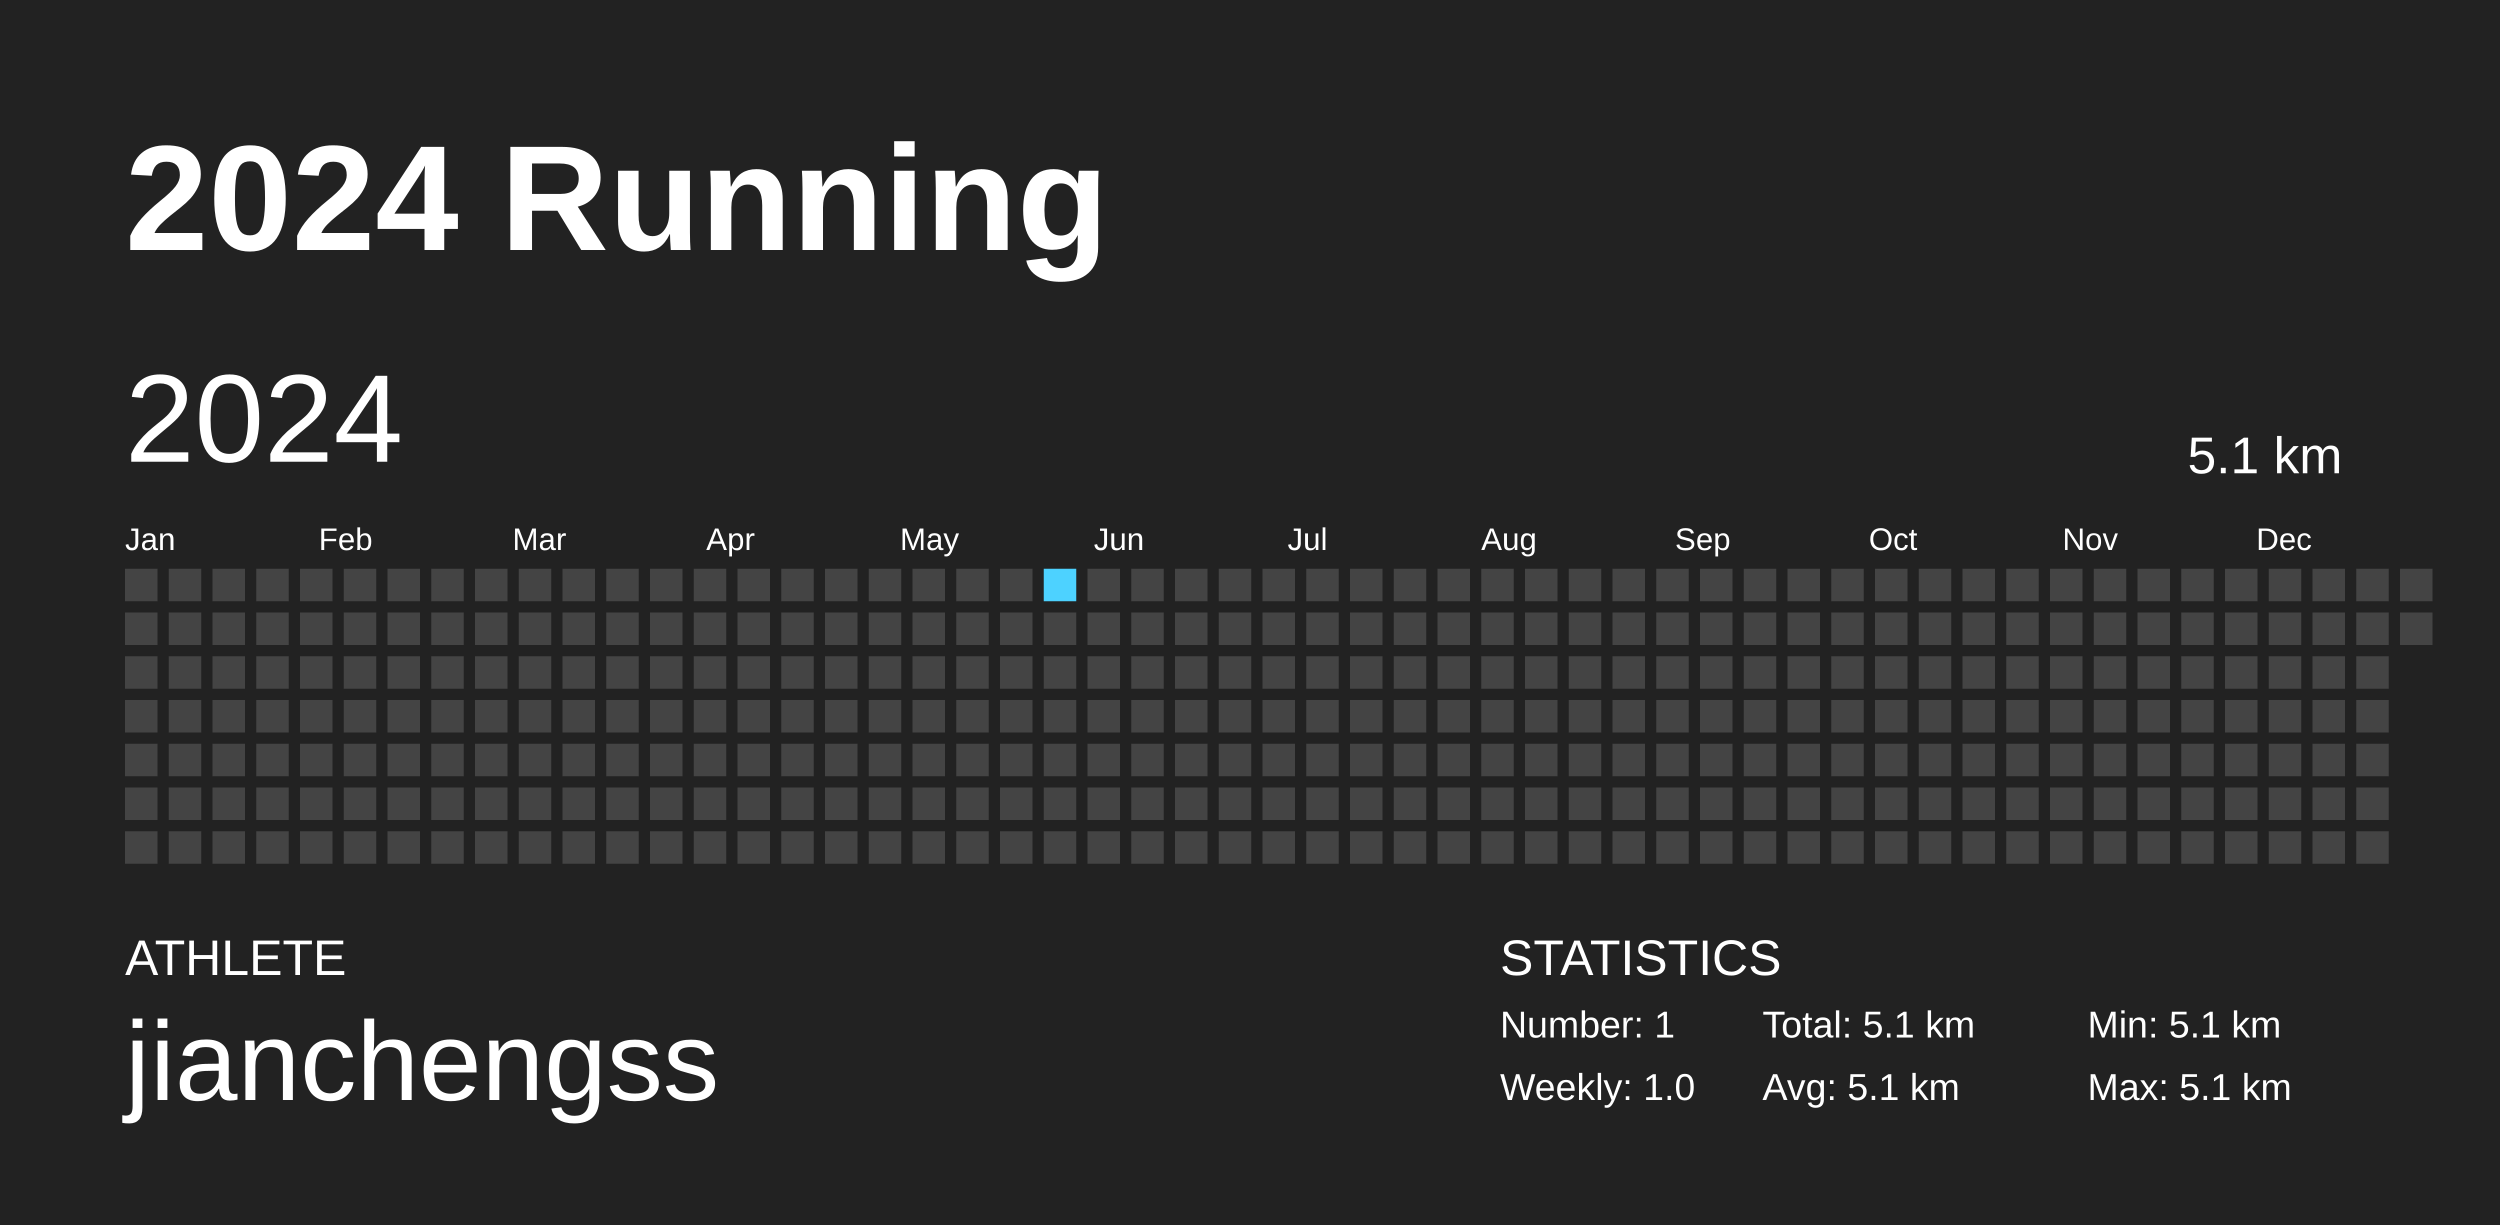
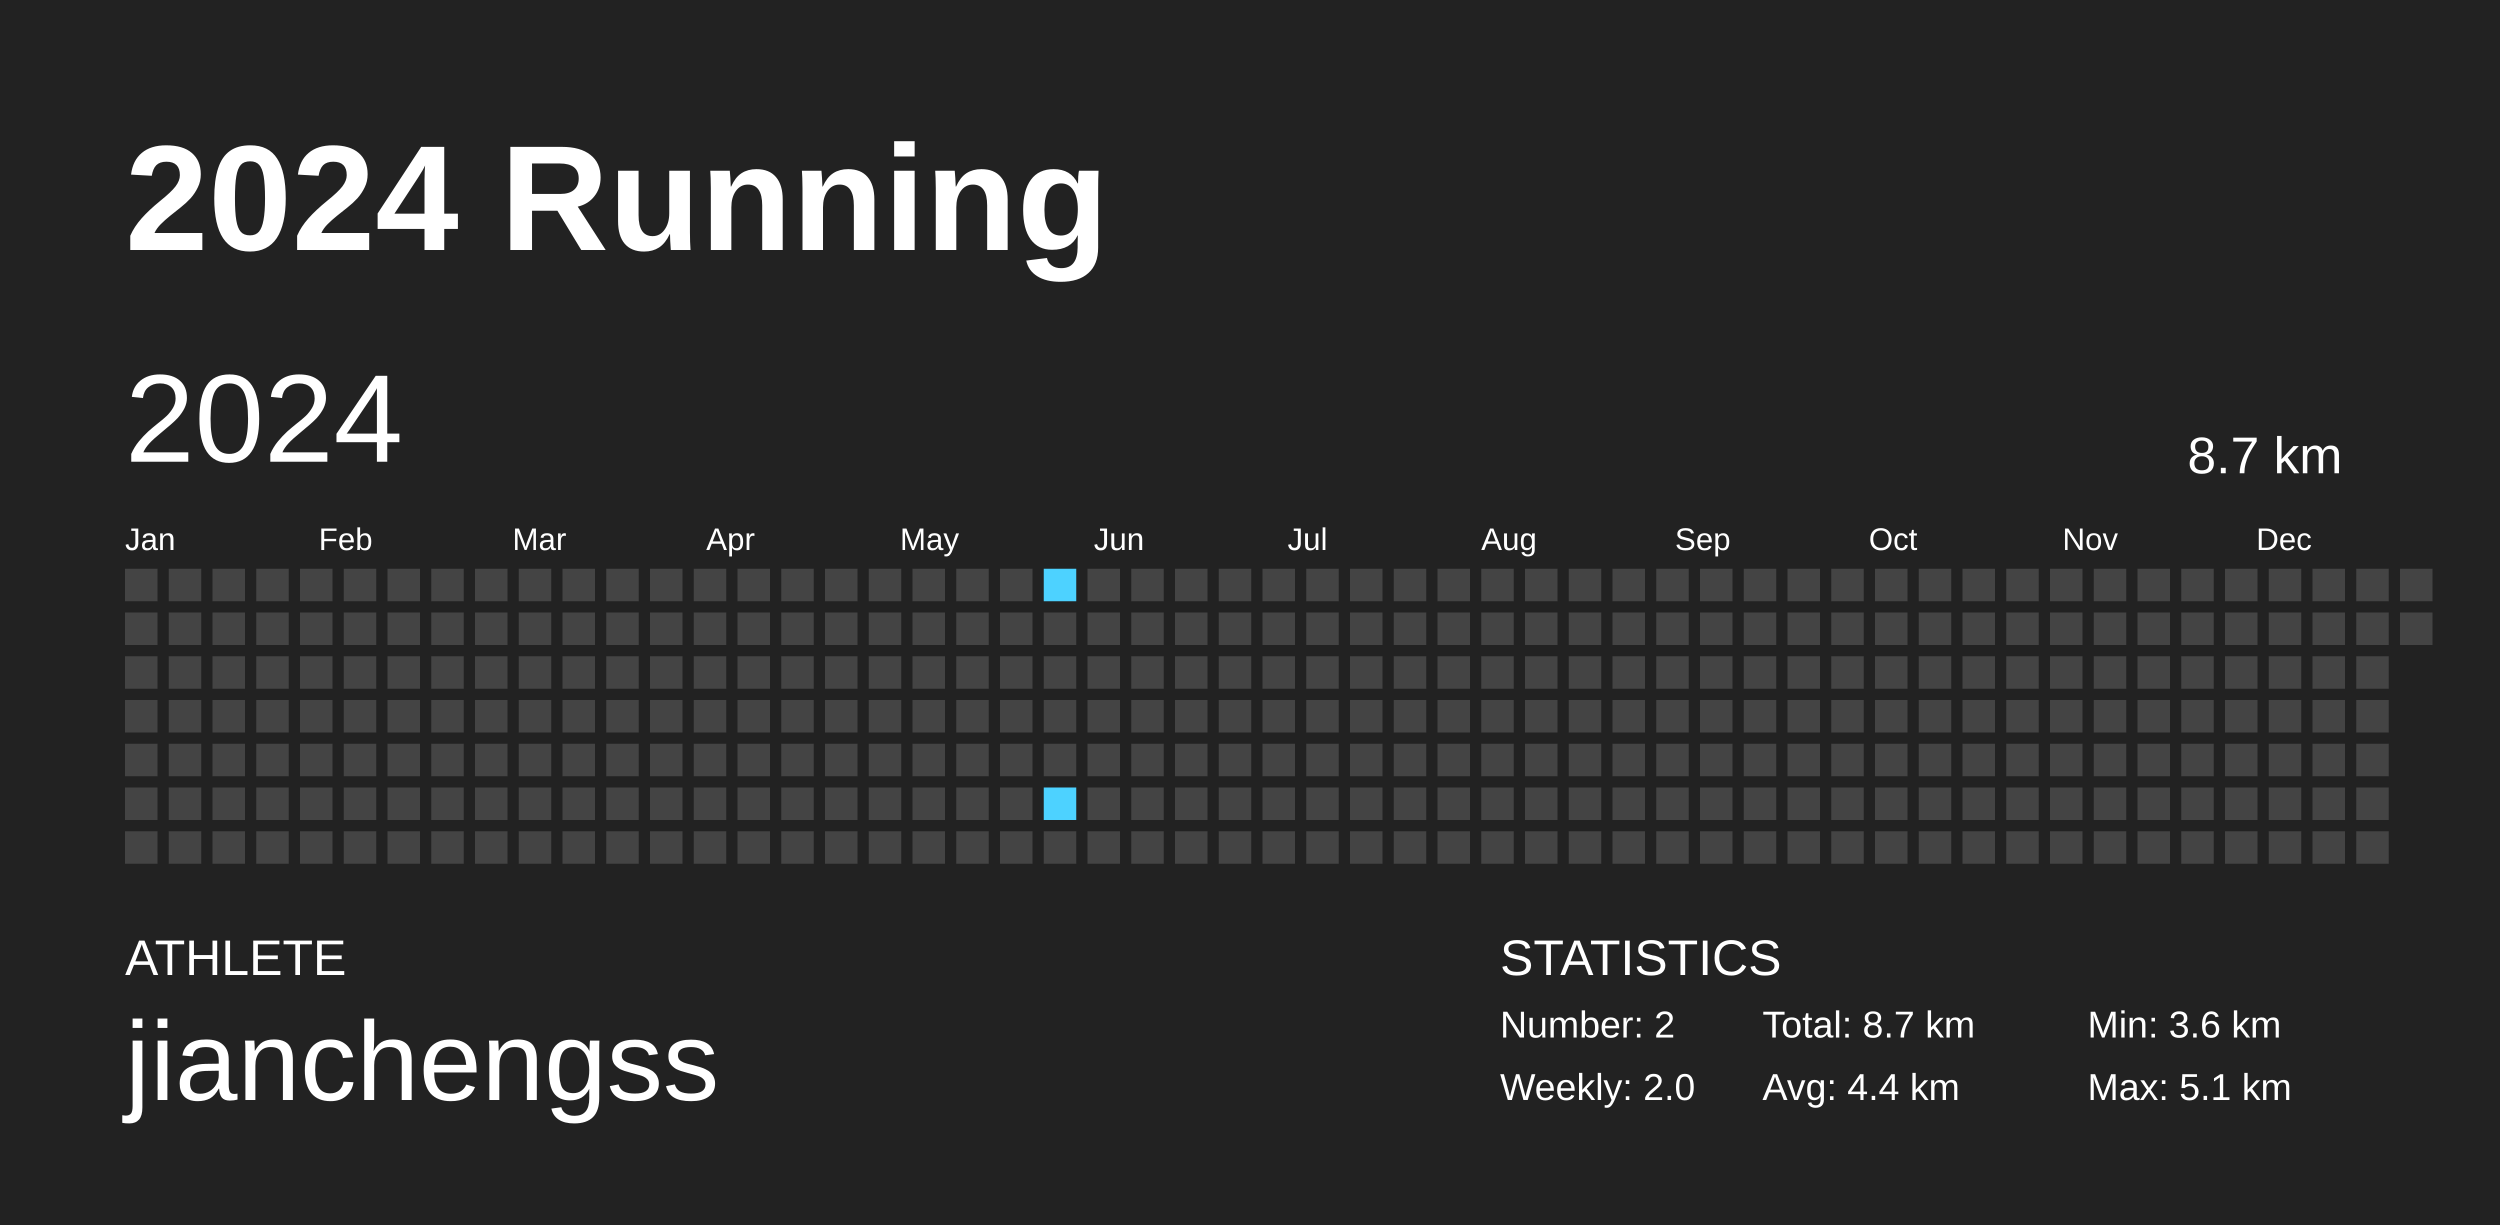
<svg xmlns="http://www.w3.org/2000/svg" baseProfile="full" height="98mm" version="1.1" viewBox="0,0,200,98" width="200mm">
  <defs />
  <rect fill="#222222" height="98" width="200" x="0" y="0" />
  <text fill="#FFFFFF" style="font-size:12px; font-family:Arial; font-weight:bold;" x="10" y="20">2024 Running</text>
  <text fill="#FFFFFF" style="font-size:4px; font-family:Arial" x="10" y="78">ATHLETE</text>
  <text fill="#FFFFFF" style="font-size:9px; font-family:Arial" x="10" y="88">jianchengss</text>
  <text fill="#FFFFFF" style="font-size:4px; font-family:Arial" x="120" y="78">STATISTICS</text>
-   <text fill="#FFFFFF" style="font-size:3px; font-family:Arial" x="120" y="83">Number: 1</text>
-   <text fill="#FFFFFF" style="font-size:3px; font-family:Arial" x="120" y="88">Weekly: 1.0</text>
-   <text fill="#FFFFFF" style="font-size:3px; font-family:Arial" x="141" y="83">Total: 5.1 km</text>
-   <text fill="#FFFFFF" style="font-size:3px; font-family:Arial" x="141" y="88">Avg: 5.1 km</text>
-   <text fill="#FFFFFF" style="font-size:3px; font-family:Arial" x="167" y="83">Min: 5.1 km</text>
+   <text fill="#FFFFFF" style="font-size:3px; font-family:Arial" x="120" y="83">Number: 2</text>
+   <text fill="#FFFFFF" style="font-size:3px; font-family:Arial" x="120" y="88">Weekly: 2.0</text>
+   <text fill="#FFFFFF" style="font-size:3px; font-family:Arial" x="141" y="83">Total: 8.7 km</text>
+   <text fill="#FFFFFF" style="font-size:3px; font-family:Arial" x="141" y="88">Avg: 4.4 km</text>
+   <text fill="#FFFFFF" style="font-size:3px; font-family:Arial" x="167" y="83">Min: 3.6 km</text>
  <text fill="#FFFFFF" style="font-size:3px; font-family:Arial" x="167" y="88">Max: 5.1 km</text>
  <text dominant-baseline="hanging" fill="#FFFFFF" style="font-size:10.0px; font-family:Arial;" x="10" y="30">2024</text>
-   <text dominant-baseline="hanging" fill="#FFFFFF" style="font-size:4.125px; font-family:Arial;" x="175" y="35">5.1 km</text>
+   <text dominant-baseline="hanging" fill="#FFFFFF" style="font-size:4.125px; font-family:Arial;" x="175" y="35">8.7 km</text>
  <text fill="#FFFFFF" style="font-size:2.5px; font-family:Arial" x="10.0" y="44">Jan</text>
  <text fill="#FFFFFF" style="font-size:2.5px; font-family:Arial" x="25.5" y="44">Feb</text>
  <text fill="#FFFFFF" style="font-size:2.5px; font-family:Arial" x="41.0" y="44">Mar</text>
  <text fill="#FFFFFF" style="font-size:2.5px; font-family:Arial" x="56.5" y="44">Apr</text>
  <text fill="#FFFFFF" style="font-size:2.5px; font-family:Arial" x="72.0" y="44">May</text>
  <text fill="#FFFFFF" style="font-size:2.5px; font-family:Arial" x="87.5" y="44">Jun</text>
  <text fill="#FFFFFF" style="font-size:2.5px; font-family:Arial" x="103.0" y="44">Jul</text>
  <text fill="#FFFFFF" style="font-size:2.5px; font-family:Arial" x="118.5" y="44">Aug</text>
  <text fill="#FFFFFF" style="font-size:2.5px; font-family:Arial" x="134.0" y="44">Sep</text>
  <text fill="#FFFFFF" style="font-size:2.5px; font-family:Arial" x="149.5" y="44">Oct</text>
  <text fill="#FFFFFF" style="font-size:2.5px; font-family:Arial" x="165.0" y="44">Nov</text>
  <text fill="#FFFFFF" style="font-size:2.5px; font-family:Arial" x="180.5" y="44">Dec</text>
  <rect fill="#444444" height="2.6" width="2.6" x="10.0" y="45.5" />
  <rect fill="#444444" height="2.6" width="2.6" x="10.0" y="49.0" />
  <rect fill="#444444" height="2.6" width="2.6" x="10.0" y="52.5" />
  <rect fill="#444444" height="2.6" width="2.6" x="10.0" y="56.0" />
  <rect fill="#444444" height="2.6" width="2.6" x="10.0" y="59.5" />
  <rect fill="#444444" height="2.6" width="2.6" x="10.0" y="63.0" />
  <rect fill="#444444" height="2.6" width="2.6" x="10.0" y="66.5" />
  <rect fill="#444444" height="2.6" width="2.6" x="13.5" y="45.5" />
  <rect fill="#444444" height="2.6" width="2.6" x="13.5" y="49.0" />
  <rect fill="#444444" height="2.6" width="2.6" x="13.5" y="52.5" />
  <rect fill="#444444" height="2.6" width="2.6" x="13.5" y="56.0" />
  <rect fill="#444444" height="2.6" width="2.6" x="13.5" y="59.5" />
  <rect fill="#444444" height="2.6" width="2.6" x="13.5" y="63.0" />
  <rect fill="#444444" height="2.6" width="2.6" x="13.5" y="66.5" />
  <rect fill="#444444" height="2.6" width="2.6" x="17.0" y="45.5" />
  <rect fill="#444444" height="2.6" width="2.6" x="17.0" y="49.0" />
  <rect fill="#444444" height="2.6" width="2.6" x="17.0" y="52.5" />
  <rect fill="#444444" height="2.6" width="2.6" x="17.0" y="56.0" />
  <rect fill="#444444" height="2.6" width="2.6" x="17.0" y="59.5" />
  <rect fill="#444444" height="2.6" width="2.6" x="17.0" y="63.0" />
  <rect fill="#444444" height="2.6" width="2.6" x="17.0" y="66.5" />
  <rect fill="#444444" height="2.6" width="2.6" x="20.5" y="45.5" />
  <rect fill="#444444" height="2.6" width="2.6" x="20.5" y="49.0" />
  <rect fill="#444444" height="2.6" width="2.6" x="20.5" y="52.5" />
  <rect fill="#444444" height="2.6" width="2.6" x="20.5" y="56.0" />
  <rect fill="#444444" height="2.6" width="2.6" x="20.5" y="59.5" />
  <rect fill="#444444" height="2.6" width="2.6" x="20.5" y="63.0" />
  <rect fill="#444444" height="2.6" width="2.6" x="20.5" y="66.5" />
  <rect fill="#444444" height="2.6" width="2.6" x="24.0" y="45.5" />
  <rect fill="#444444" height="2.6" width="2.6" x="24.0" y="49.0" />
  <rect fill="#444444" height="2.6" width="2.6" x="24.0" y="52.5" />
  <rect fill="#444444" height="2.6" width="2.6" x="24.0" y="56.0" />
  <rect fill="#444444" height="2.6" width="2.6" x="24.0" y="59.5" />
  <rect fill="#444444" height="2.6" width="2.6" x="24.0" y="63.0" />
  <rect fill="#444444" height="2.6" width="2.6" x="24.0" y="66.5" />
  <rect fill="#444444" height="2.6" width="2.6" x="27.5" y="45.5" />
  <rect fill="#444444" height="2.6" width="2.6" x="27.5" y="49.0" />
  <rect fill="#444444" height="2.6" width="2.6" x="27.5" y="52.5" />
  <rect fill="#444444" height="2.6" width="2.6" x="27.5" y="56.0" />
  <rect fill="#444444" height="2.6" width="2.6" x="27.5" y="59.5" />
  <rect fill="#444444" height="2.6" width="2.6" x="27.5" y="63.0" />
  <rect fill="#444444" height="2.6" width="2.6" x="27.5" y="66.5" />
  <rect fill="#444444" height="2.6" width="2.6" x="31.0" y="45.5" />
  <rect fill="#444444" height="2.6" width="2.6" x="31.0" y="49.0" />
  <rect fill="#444444" height="2.6" width="2.6" x="31.0" y="52.5" />
  <rect fill="#444444" height="2.6" width="2.6" x="31.0" y="56.0" />
  <rect fill="#444444" height="2.6" width="2.6" x="31.0" y="59.5" />
  <rect fill="#444444" height="2.6" width="2.6" x="31.0" y="63.0" />
  <rect fill="#444444" height="2.6" width="2.6" x="31.0" y="66.5" />
  <rect fill="#444444" height="2.6" width="2.6" x="34.5" y="45.5" />
  <rect fill="#444444" height="2.6" width="2.6" x="34.5" y="49.0" />
  <rect fill="#444444" height="2.6" width="2.6" x="34.5" y="52.5" />
  <rect fill="#444444" height="2.6" width="2.6" x="34.5" y="56.0" />
  <rect fill="#444444" height="2.6" width="2.6" x="34.5" y="59.5" />
  <rect fill="#444444" height="2.6" width="2.6" x="34.5" y="63.0" />
  <rect fill="#444444" height="2.6" width="2.6" x="34.5" y="66.5" />
  <rect fill="#444444" height="2.6" width="2.6" x="38.0" y="45.5" />
  <rect fill="#444444" height="2.6" width="2.6" x="38.0" y="49.0" />
  <rect fill="#444444" height="2.6" width="2.6" x="38.0" y="52.5" />
  <rect fill="#444444" height="2.6" width="2.6" x="38.0" y="56.0" />
  <rect fill="#444444" height="2.6" width="2.6" x="38.0" y="59.5" />
  <rect fill="#444444" height="2.6" width="2.6" x="38.0" y="63.0" />
  <rect fill="#444444" height="2.6" width="2.6" x="38.0" y="66.5" />
  <rect fill="#444444" height="2.6" width="2.6" x="41.5" y="45.5" />
  <rect fill="#444444" height="2.6" width="2.6" x="41.5" y="49.0" />
  <rect fill="#444444" height="2.6" width="2.6" x="41.5" y="52.5" />
  <rect fill="#444444" height="2.6" width="2.6" x="41.5" y="56.0" />
  <rect fill="#444444" height="2.6" width="2.6" x="41.5" y="59.5" />
  <rect fill="#444444" height="2.6" width="2.6" x="41.5" y="63.0" />
  <rect fill="#444444" height="2.6" width="2.6" x="41.5" y="66.5" />
  <rect fill="#444444" height="2.6" width="2.6" x="45.0" y="45.5" />
  <rect fill="#444444" height="2.6" width="2.6" x="45.0" y="49.0" />
  <rect fill="#444444" height="2.6" width="2.6" x="45.0" y="52.5" />
  <rect fill="#444444" height="2.6" width="2.6" x="45.0" y="56.0" />
  <rect fill="#444444" height="2.6" width="2.6" x="45.0" y="59.5" />
  <rect fill="#444444" height="2.6" width="2.6" x="45.0" y="63.0" />
  <rect fill="#444444" height="2.6" width="2.6" x="45.0" y="66.5" />
  <rect fill="#444444" height="2.6" width="2.6" x="48.5" y="45.5" />
  <rect fill="#444444" height="2.6" width="2.6" x="48.5" y="49.0" />
  <rect fill="#444444" height="2.6" width="2.6" x="48.5" y="52.5" />
  <rect fill="#444444" height="2.6" width="2.6" x="48.5" y="56.0" />
  <rect fill="#444444" height="2.6" width="2.6" x="48.5" y="59.5" />
  <rect fill="#444444" height="2.6" width="2.6" x="48.5" y="63.0" />
  <rect fill="#444444" height="2.6" width="2.6" x="48.5" y="66.5" />
  <rect fill="#444444" height="2.6" width="2.6" x="52.0" y="45.5" />
  <rect fill="#444444" height="2.6" width="2.6" x="52.0" y="49.0" />
  <rect fill="#444444" height="2.6" width="2.6" x="52.0" y="52.5" />
  <rect fill="#444444" height="2.6" width="2.6" x="52.0" y="56.0" />
  <rect fill="#444444" height="2.6" width="2.6" x="52.0" y="59.5" />
  <rect fill="#444444" height="2.6" width="2.6" x="52.0" y="63.0" />
  <rect fill="#444444" height="2.6" width="2.6" x="52.0" y="66.5" />
  <rect fill="#444444" height="2.6" width="2.6" x="55.5" y="45.5" />
  <rect fill="#444444" height="2.6" width="2.6" x="55.5" y="49.0" />
  <rect fill="#444444" height="2.6" width="2.6" x="55.5" y="52.5" />
  <rect fill="#444444" height="2.6" width="2.6" x="55.5" y="56.0" />
  <rect fill="#444444" height="2.6" width="2.6" x="55.5" y="59.5" />
  <rect fill="#444444" height="2.6" width="2.6" x="55.5" y="63.0" />
  <rect fill="#444444" height="2.6" width="2.6" x="55.5" y="66.5" />
  <rect fill="#444444" height="2.6" width="2.6" x="59.0" y="45.5" />
  <rect fill="#444444" height="2.6" width="2.6" x="59.0" y="49.0" />
  <rect fill="#444444" height="2.6" width="2.6" x="59.0" y="52.5" />
  <rect fill="#444444" height="2.6" width="2.6" x="59.0" y="56.0" />
  <rect fill="#444444" height="2.6" width="2.6" x="59.0" y="59.5" />
  <rect fill="#444444" height="2.6" width="2.6" x="59.0" y="63.0" />
  <rect fill="#444444" height="2.6" width="2.6" x="59.0" y="66.5" />
  <rect fill="#444444" height="2.6" width="2.6" x="62.5" y="45.5" />
  <rect fill="#444444" height="2.6" width="2.6" x="62.5" y="49.0" />
  <rect fill="#444444" height="2.6" width="2.6" x="62.5" y="52.5" />
  <rect fill="#444444" height="2.6" width="2.6" x="62.5" y="56.0" />
  <rect fill="#444444" height="2.6" width="2.6" x="62.5" y="59.5" />
  <rect fill="#444444" height="2.6" width="2.6" x="62.5" y="63.0" />
  <rect fill="#444444" height="2.6" width="2.6" x="62.5" y="66.5" />
  <rect fill="#444444" height="2.6" width="2.6" x="66.0" y="45.5" />
  <rect fill="#444444" height="2.6" width="2.6" x="66.0" y="49.0" />
  <rect fill="#444444" height="2.6" width="2.6" x="66.0" y="52.5" />
  <rect fill="#444444" height="2.6" width="2.6" x="66.0" y="56.0" />
  <rect fill="#444444" height="2.6" width="2.6" x="66.0" y="59.5" />
  <rect fill="#444444" height="2.6" width="2.6" x="66.0" y="63.0" />
  <rect fill="#444444" height="2.6" width="2.6" x="66.0" y="66.5" />
  <rect fill="#444444" height="2.6" width="2.6" x="69.5" y="45.5" />
  <rect fill="#444444" height="2.6" width="2.6" x="69.5" y="49.0" />
  <rect fill="#444444" height="2.6" width="2.6" x="69.5" y="52.5" />
  <rect fill="#444444" height="2.6" width="2.6" x="69.5" y="56.0" />
  <rect fill="#444444" height="2.6" width="2.6" x="69.5" y="59.5" />
  <rect fill="#444444" height="2.6" width="2.6" x="69.5" y="63.0" />
  <rect fill="#444444" height="2.6" width="2.6" x="69.5" y="66.5" />
  <rect fill="#444444" height="2.6" width="2.6" x="73.0" y="45.5" />
  <rect fill="#444444" height="2.6" width="2.6" x="73.0" y="49.0" />
  <rect fill="#444444" height="2.6" width="2.6" x="73.0" y="52.5" />
  <rect fill="#444444" height="2.6" width="2.6" x="73.0" y="56.0" />
  <rect fill="#444444" height="2.6" width="2.6" x="73.0" y="59.5" />
  <rect fill="#444444" height="2.6" width="2.6" x="73.0" y="63.0" />
  <rect fill="#444444" height="2.6" width="2.6" x="73.0" y="66.5" />
  <rect fill="#444444" height="2.6" width="2.6" x="76.5" y="45.5" />
  <rect fill="#444444" height="2.6" width="2.6" x="76.5" y="49.0" />
  <rect fill="#444444" height="2.6" width="2.6" x="76.5" y="52.5" />
  <rect fill="#444444" height="2.6" width="2.6" x="76.5" y="56.0" />
  <rect fill="#444444" height="2.6" width="2.6" x="76.5" y="59.5" />
  <rect fill="#444444" height="2.6" width="2.6" x="76.5" y="63.0" />
  <rect fill="#444444" height="2.6" width="2.6" x="76.5" y="66.5" />
  <rect fill="#444444" height="2.6" width="2.6" x="80.0" y="45.5" />
  <rect fill="#444444" height="2.6" width="2.6" x="80.0" y="49.0" />
  <rect fill="#444444" height="2.6" width="2.6" x="80.0" y="52.5" />
  <rect fill="#444444" height="2.6" width="2.6" x="80.0" y="56.0" />
  <rect fill="#444444" height="2.6" width="2.6" x="80.0" y="59.5" />
  <rect fill="#444444" height="2.6" width="2.6" x="80.0" y="63.0" />
  <rect fill="#444444" height="2.6" width="2.6" x="80.0" y="66.5" />
-   <rect fill="#4DD2FF" height="2.6" width="2.6" x="83.5" y="45.5" />
+   <rect fill="#4dd2ff" height="2.6" width="2.6" x="83.5" y="45.5" />
  <rect fill="#444444" height="2.6" width="2.6" x="83.5" y="49.0" />
  <rect fill="#444444" height="2.6" width="2.6" x="83.5" y="52.5" />
  <rect fill="#444444" height="2.6" width="2.6" x="83.5" y="56.0" />
  <rect fill="#444444" height="2.6" width="2.6" x="83.5" y="59.5" />
-   <rect fill="#444444" height="2.6" width="2.6" x="83.5" y="63.0" />
+   <rect fill="#4dd2ff" height="2.6" width="2.6" x="83.5" y="63.0" />
  <rect fill="#444444" height="2.6" width="2.6" x="83.5" y="66.5" />
  <rect fill="#444444" height="2.6" width="2.6" x="87.0" y="45.5" />
  <rect fill="#444444" height="2.6" width="2.6" x="87.0" y="49.0" />
  <rect fill="#444444" height="2.6" width="2.6" x="87.0" y="52.5" />
  <rect fill="#444444" height="2.6" width="2.6" x="87.0" y="56.0" />
  <rect fill="#444444" height="2.6" width="2.6" x="87.0" y="59.5" />
  <rect fill="#444444" height="2.6" width="2.6" x="87.0" y="63.0" />
  <rect fill="#444444" height="2.6" width="2.6" x="87.0" y="66.5" />
  <rect fill="#444444" height="2.6" width="2.6" x="90.5" y="45.5" />
  <rect fill="#444444" height="2.6" width="2.6" x="90.5" y="49.0" />
  <rect fill="#444444" height="2.6" width="2.6" x="90.5" y="52.5" />
  <rect fill="#444444" height="2.6" width="2.6" x="90.5" y="56.0" />
  <rect fill="#444444" height="2.6" width="2.6" x="90.5" y="59.5" />
  <rect fill="#444444" height="2.6" width="2.6" x="90.5" y="63.0" />
  <rect fill="#444444" height="2.6" width="2.6" x="90.5" y="66.5" />
  <rect fill="#444444" height="2.6" width="2.6" x="94.0" y="45.5" />
  <rect fill="#444444" height="2.6" width="2.6" x="94.0" y="49.0" />
  <rect fill="#444444" height="2.6" width="2.6" x="94.0" y="52.5" />
  <rect fill="#444444" height="2.6" width="2.6" x="94.0" y="56.0" />
  <rect fill="#444444" height="2.6" width="2.6" x="94.0" y="59.5" />
  <rect fill="#444444" height="2.6" width="2.6" x="94.0" y="63.0" />
  <rect fill="#444444" height="2.6" width="2.6" x="94.0" y="66.5" />
  <rect fill="#444444" height="2.6" width="2.6" x="97.5" y="45.5" />
  <rect fill="#444444" height="2.6" width="2.6" x="97.5" y="49.0" />
  <rect fill="#444444" height="2.6" width="2.6" x="97.5" y="52.5" />
  <rect fill="#444444" height="2.6" width="2.6" x="97.5" y="56.0" />
  <rect fill="#444444" height="2.6" width="2.6" x="97.5" y="59.5" />
  <rect fill="#444444" height="2.6" width="2.6" x="97.5" y="63.0" />
  <rect fill="#444444" height="2.6" width="2.6" x="97.5" y="66.5" />
  <rect fill="#444444" height="2.6" width="2.6" x="101.0" y="45.5" />
  <rect fill="#444444" height="2.6" width="2.6" x="101.0" y="49.0" />
  <rect fill="#444444" height="2.6" width="2.6" x="101.0" y="52.5" />
  <rect fill="#444444" height="2.6" width="2.6" x="101.0" y="56.0" />
  <rect fill="#444444" height="2.6" width="2.6" x="101.0" y="59.5" />
  <rect fill="#444444" height="2.6" width="2.6" x="101.0" y="63.0" />
  <rect fill="#444444" height="2.6" width="2.6" x="101.0" y="66.5" />
  <rect fill="#444444" height="2.6" width="2.6" x="104.5" y="45.5" />
  <rect fill="#444444" height="2.6" width="2.6" x="104.5" y="49.0" />
  <rect fill="#444444" height="2.6" width="2.6" x="104.5" y="52.5" />
  <rect fill="#444444" height="2.6" width="2.6" x="104.5" y="56.0" />
  <rect fill="#444444" height="2.6" width="2.6" x="104.5" y="59.5" />
  <rect fill="#444444" height="2.6" width="2.6" x="104.5" y="63.0" />
  <rect fill="#444444" height="2.6" width="2.6" x="104.5" y="66.5" />
  <rect fill="#444444" height="2.6" width="2.6" x="108.0" y="45.5" />
  <rect fill="#444444" height="2.6" width="2.6" x="108.0" y="49.0" />
  <rect fill="#444444" height="2.6" width="2.6" x="108.0" y="52.5" />
  <rect fill="#444444" height="2.6" width="2.6" x="108.0" y="56.0" />
  <rect fill="#444444" height="2.6" width="2.6" x="108.0" y="59.5" />
  <rect fill="#444444" height="2.6" width="2.6" x="108.0" y="63.0" />
  <rect fill="#444444" height="2.6" width="2.6" x="108.0" y="66.5" />
  <rect fill="#444444" height="2.6" width="2.6" x="111.5" y="45.5" />
  <rect fill="#444444" height="2.6" width="2.6" x="111.5" y="49.0" />
  <rect fill="#444444" height="2.6" width="2.6" x="111.5" y="52.5" />
  <rect fill="#444444" height="2.6" width="2.6" x="111.5" y="56.0" />
  <rect fill="#444444" height="2.6" width="2.6" x="111.5" y="59.5" />
  <rect fill="#444444" height="2.6" width="2.6" x="111.5" y="63.0" />
  <rect fill="#444444" height="2.6" width="2.6" x="111.5" y="66.5" />
  <rect fill="#444444" height="2.6" width="2.6" x="115.0" y="45.5" />
  <rect fill="#444444" height="2.6" width="2.6" x="115.0" y="49.0" />
  <rect fill="#444444" height="2.6" width="2.6" x="115.0" y="52.5" />
  <rect fill="#444444" height="2.6" width="2.6" x="115.0" y="56.0" />
  <rect fill="#444444" height="2.6" width="2.6" x="115.0" y="59.5" />
  <rect fill="#444444" height="2.6" width="2.6" x="115.0" y="63.0" />
  <rect fill="#444444" height="2.6" width="2.6" x="115.0" y="66.5" />
  <rect fill="#444444" height="2.6" width="2.6" x="118.5" y="45.5" />
  <rect fill="#444444" height="2.6" width="2.6" x="118.5" y="49.0" />
  <rect fill="#444444" height="2.6" width="2.6" x="118.5" y="52.5" />
  <rect fill="#444444" height="2.6" width="2.6" x="118.5" y="56.0" />
  <rect fill="#444444" height="2.6" width="2.6" x="118.5" y="59.5" />
  <rect fill="#444444" height="2.6" width="2.6" x="118.5" y="63.0" />
  <rect fill="#444444" height="2.6" width="2.6" x="118.5" y="66.5" />
  <rect fill="#444444" height="2.6" width="2.6" x="122.0" y="45.5" />
  <rect fill="#444444" height="2.6" width="2.6" x="122.0" y="49.0" />
  <rect fill="#444444" height="2.6" width="2.6" x="122.0" y="52.5" />
  <rect fill="#444444" height="2.6" width="2.6" x="122.0" y="56.0" />
  <rect fill="#444444" height="2.6" width="2.6" x="122.0" y="59.5" />
  <rect fill="#444444" height="2.6" width="2.6" x="122.0" y="63.0" />
  <rect fill="#444444" height="2.6" width="2.6" x="122.0" y="66.5" />
  <rect fill="#444444" height="2.6" width="2.6" x="125.5" y="45.5" />
  <rect fill="#444444" height="2.6" width="2.6" x="125.5" y="49.0" />
  <rect fill="#444444" height="2.6" width="2.6" x="125.5" y="52.5" />
  <rect fill="#444444" height="2.6" width="2.6" x="125.5" y="56.0" />
  <rect fill="#444444" height="2.6" width="2.6" x="125.5" y="59.5" />
  <rect fill="#444444" height="2.6" width="2.6" x="125.5" y="63.0" />
  <rect fill="#444444" height="2.6" width="2.6" x="125.5" y="66.5" />
  <rect fill="#444444" height="2.6" width="2.6" x="129.0" y="45.5" />
  <rect fill="#444444" height="2.6" width="2.6" x="129.0" y="49.0" />
  <rect fill="#444444" height="2.6" width="2.6" x="129.0" y="52.5" />
  <rect fill="#444444" height="2.6" width="2.6" x="129.0" y="56.0" />
  <rect fill="#444444" height="2.6" width="2.6" x="129.0" y="59.5" />
  <rect fill="#444444" height="2.6" width="2.6" x="129.0" y="63.0" />
  <rect fill="#444444" height="2.6" width="2.6" x="129.0" y="66.5" />
  <rect fill="#444444" height="2.6" width="2.6" x="132.5" y="45.5" />
  <rect fill="#444444" height="2.6" width="2.6" x="132.5" y="49.0" />
  <rect fill="#444444" height="2.6" width="2.6" x="132.5" y="52.5" />
  <rect fill="#444444" height="2.6" width="2.6" x="132.5" y="56.0" />
  <rect fill="#444444" height="2.6" width="2.6" x="132.5" y="59.5" />
  <rect fill="#444444" height="2.6" width="2.6" x="132.5" y="63.0" />
  <rect fill="#444444" height="2.6" width="2.6" x="132.5" y="66.5" />
  <rect fill="#444444" height="2.6" width="2.6" x="136.0" y="45.5" />
  <rect fill="#444444" height="2.6" width="2.6" x="136.0" y="49.0" />
  <rect fill="#444444" height="2.6" width="2.6" x="136.0" y="52.5" />
  <rect fill="#444444" height="2.6" width="2.6" x="136.0" y="56.0" />
  <rect fill="#444444" height="2.6" width="2.6" x="136.0" y="59.5" />
  <rect fill="#444444" height="2.6" width="2.6" x="136.0" y="63.0" />
  <rect fill="#444444" height="2.6" width="2.6" x="136.0" y="66.5" />
  <rect fill="#444444" height="2.6" width="2.6" x="139.5" y="45.5" />
  <rect fill="#444444" height="2.6" width="2.6" x="139.5" y="49.0" />
  <rect fill="#444444" height="2.6" width="2.6" x="139.5" y="52.5" />
  <rect fill="#444444" height="2.6" width="2.6" x="139.5" y="56.0" />
  <rect fill="#444444" height="2.6" width="2.6" x="139.5" y="59.5" />
  <rect fill="#444444" height="2.6" width="2.6" x="139.5" y="63.0" />
  <rect fill="#444444" height="2.6" width="2.6" x="139.5" y="66.5" />
  <rect fill="#444444" height="2.6" width="2.6" x="143.0" y="45.5" />
  <rect fill="#444444" height="2.6" width="2.6" x="143.0" y="49.0" />
  <rect fill="#444444" height="2.6" width="2.6" x="143.0" y="52.5" />
  <rect fill="#444444" height="2.6" width="2.6" x="143.0" y="56.0" />
  <rect fill="#444444" height="2.6" width="2.6" x="143.0" y="59.5" />
  <rect fill="#444444" height="2.6" width="2.6" x="143.0" y="63.0" />
  <rect fill="#444444" height="2.6" width="2.6" x="143.0" y="66.5" />
  <rect fill="#444444" height="2.6" width="2.6" x="146.5" y="45.5" />
  <rect fill="#444444" height="2.6" width="2.6" x="146.5" y="49.0" />
  <rect fill="#444444" height="2.6" width="2.6" x="146.5" y="52.5" />
  <rect fill="#444444" height="2.6" width="2.6" x="146.5" y="56.0" />
  <rect fill="#444444" height="2.6" width="2.6" x="146.5" y="59.5" />
  <rect fill="#444444" height="2.6" width="2.6" x="146.5" y="63.0" />
  <rect fill="#444444" height="2.6" width="2.6" x="146.5" y="66.5" />
  <rect fill="#444444" height="2.6" width="2.6" x="150.0" y="45.5" />
  <rect fill="#444444" height="2.6" width="2.6" x="150.0" y="49.0" />
  <rect fill="#444444" height="2.6" width="2.6" x="150.0" y="52.5" />
  <rect fill="#444444" height="2.6" width="2.6" x="150.0" y="56.0" />
  <rect fill="#444444" height="2.6" width="2.6" x="150.0" y="59.5" />
  <rect fill="#444444" height="2.6" width="2.6" x="150.0" y="63.0" />
  <rect fill="#444444" height="2.6" width="2.6" x="150.0" y="66.5" />
  <rect fill="#444444" height="2.6" width="2.6" x="153.5" y="45.5" />
  <rect fill="#444444" height="2.6" width="2.6" x="153.5" y="49.0" />
  <rect fill="#444444" height="2.6" width="2.6" x="153.5" y="52.5" />
  <rect fill="#444444" height="2.6" width="2.6" x="153.5" y="56.0" />
  <rect fill="#444444" height="2.6" width="2.6" x="153.5" y="59.5" />
  <rect fill="#444444" height="2.6" width="2.6" x="153.5" y="63.0" />
  <rect fill="#444444" height="2.6" width="2.6" x="153.5" y="66.5" />
  <rect fill="#444444" height="2.6" width="2.6" x="157.0" y="45.5" />
  <rect fill="#444444" height="2.6" width="2.6" x="157.0" y="49.0" />
  <rect fill="#444444" height="2.6" width="2.6" x="157.0" y="52.5" />
  <rect fill="#444444" height="2.6" width="2.6" x="157.0" y="56.0" />
  <rect fill="#444444" height="2.6" width="2.6" x="157.0" y="59.5" />
  <rect fill="#444444" height="2.6" width="2.6" x="157.0" y="63.0" />
  <rect fill="#444444" height="2.6" width="2.6" x="157.0" y="66.5" />
  <rect fill="#444444" height="2.6" width="2.6" x="160.5" y="45.5" />
  <rect fill="#444444" height="2.6" width="2.6" x="160.5" y="49.0" />
  <rect fill="#444444" height="2.6" width="2.6" x="160.5" y="52.5" />
  <rect fill="#444444" height="2.6" width="2.6" x="160.5" y="56.0" />
  <rect fill="#444444" height="2.6" width="2.6" x="160.5" y="59.5" />
  <rect fill="#444444" height="2.6" width="2.6" x="160.5" y="63.0" />
  <rect fill="#444444" height="2.6" width="2.6" x="160.5" y="66.5" />
  <rect fill="#444444" height="2.6" width="2.6" x="164.0" y="45.5" />
  <rect fill="#444444" height="2.6" width="2.6" x="164.0" y="49.0" />
  <rect fill="#444444" height="2.6" width="2.6" x="164.0" y="52.5" />
  <rect fill="#444444" height="2.6" width="2.6" x="164.0" y="56.0" />
  <rect fill="#444444" height="2.6" width="2.6" x="164.0" y="59.5" />
  <rect fill="#444444" height="2.6" width="2.6" x="164.0" y="63.0" />
  <rect fill="#444444" height="2.6" width="2.6" x="164.0" y="66.5" />
  <rect fill="#444444" height="2.6" width="2.6" x="167.5" y="45.5" />
  <rect fill="#444444" height="2.6" width="2.6" x="167.5" y="49.0" />
  <rect fill="#444444" height="2.6" width="2.6" x="167.5" y="52.5" />
  <rect fill="#444444" height="2.6" width="2.6" x="167.5" y="56.0" />
  <rect fill="#444444" height="2.6" width="2.6" x="167.5" y="59.5" />
  <rect fill="#444444" height="2.6" width="2.6" x="167.5" y="63.0" />
  <rect fill="#444444" height="2.6" width="2.6" x="167.5" y="66.5" />
  <rect fill="#444444" height="2.6" width="2.6" x="171.0" y="45.5" />
  <rect fill="#444444" height="2.6" width="2.6" x="171.0" y="49.0" />
  <rect fill="#444444" height="2.6" width="2.6" x="171.0" y="52.5" />
  <rect fill="#444444" height="2.6" width="2.6" x="171.0" y="56.0" />
  <rect fill="#444444" height="2.6" width="2.6" x="171.0" y="59.5" />
  <rect fill="#444444" height="2.6" width="2.6" x="171.0" y="63.0" />
  <rect fill="#444444" height="2.6" width="2.6" x="171.0" y="66.5" />
  <rect fill="#444444" height="2.6" width="2.6" x="174.5" y="45.5" />
  <rect fill="#444444" height="2.6" width="2.6" x="174.5" y="49.0" />
  <rect fill="#444444" height="2.6" width="2.6" x="174.5" y="52.5" />
  <rect fill="#444444" height="2.6" width="2.6" x="174.5" y="56.0" />
  <rect fill="#444444" height="2.6" width="2.6" x="174.5" y="59.5" />
  <rect fill="#444444" height="2.6" width="2.6" x="174.5" y="63.0" />
  <rect fill="#444444" height="2.6" width="2.6" x="174.5" y="66.5" />
  <rect fill="#444444" height="2.6" width="2.6" x="178.0" y="45.5" />
  <rect fill="#444444" height="2.6" width="2.6" x="178.0" y="49.0" />
  <rect fill="#444444" height="2.6" width="2.6" x="178.0" y="52.5" />
  <rect fill="#444444" height="2.6" width="2.6" x="178.0" y="56.0" />
  <rect fill="#444444" height="2.6" width="2.6" x="178.0" y="59.5" />
  <rect fill="#444444" height="2.6" width="2.6" x="178.0" y="63.0" />
  <rect fill="#444444" height="2.6" width="2.6" x="178.0" y="66.5" />
  <rect fill="#444444" height="2.6" width="2.6" x="181.5" y="45.5" />
  <rect fill="#444444" height="2.6" width="2.6" x="181.5" y="49.0" />
  <rect fill="#444444" height="2.6" width="2.6" x="181.5" y="52.5" />
  <rect fill="#444444" height="2.6" width="2.6" x="181.5" y="56.0" />
  <rect fill="#444444" height="2.6" width="2.6" x="181.5" y="59.5" />
  <rect fill="#444444" height="2.6" width="2.6" x="181.5" y="63.0" />
  <rect fill="#444444" height="2.6" width="2.6" x="181.5" y="66.5" />
  <rect fill="#444444" height="2.6" width="2.6" x="185.0" y="45.5" />
  <rect fill="#444444" height="2.6" width="2.6" x="185.0" y="49.0" />
  <rect fill="#444444" height="2.6" width="2.6" x="185.0" y="52.5" />
  <rect fill="#444444" height="2.6" width="2.6" x="185.0" y="56.0" />
  <rect fill="#444444" height="2.6" width="2.6" x="185.0" y="59.5" />
  <rect fill="#444444" height="2.6" width="2.6" x="185.0" y="63.0" />
  <rect fill="#444444" height="2.6" width="2.6" x="185.0" y="66.5" />
  <rect fill="#444444" height="2.6" width="2.6" x="188.5" y="45.5" />
  <rect fill="#444444" height="2.6" width="2.6" x="188.5" y="49.0" />
  <rect fill="#444444" height="2.6" width="2.6" x="188.5" y="52.5" />
  <rect fill="#444444" height="2.6" width="2.6" x="188.5" y="56.0" />
  <rect fill="#444444" height="2.6" width="2.6" x="188.5" y="59.5" />
  <rect fill="#444444" height="2.6" width="2.6" x="188.5" y="63.0" />
  <rect fill="#444444" height="2.6" width="2.6" x="188.5" y="66.5" />
  <rect fill="#444444" height="2.6" width="2.6" x="192.0" y="45.5" />
  <rect fill="#444444" height="2.6" width="2.6" x="192.0" y="49.0" />
</svg>
